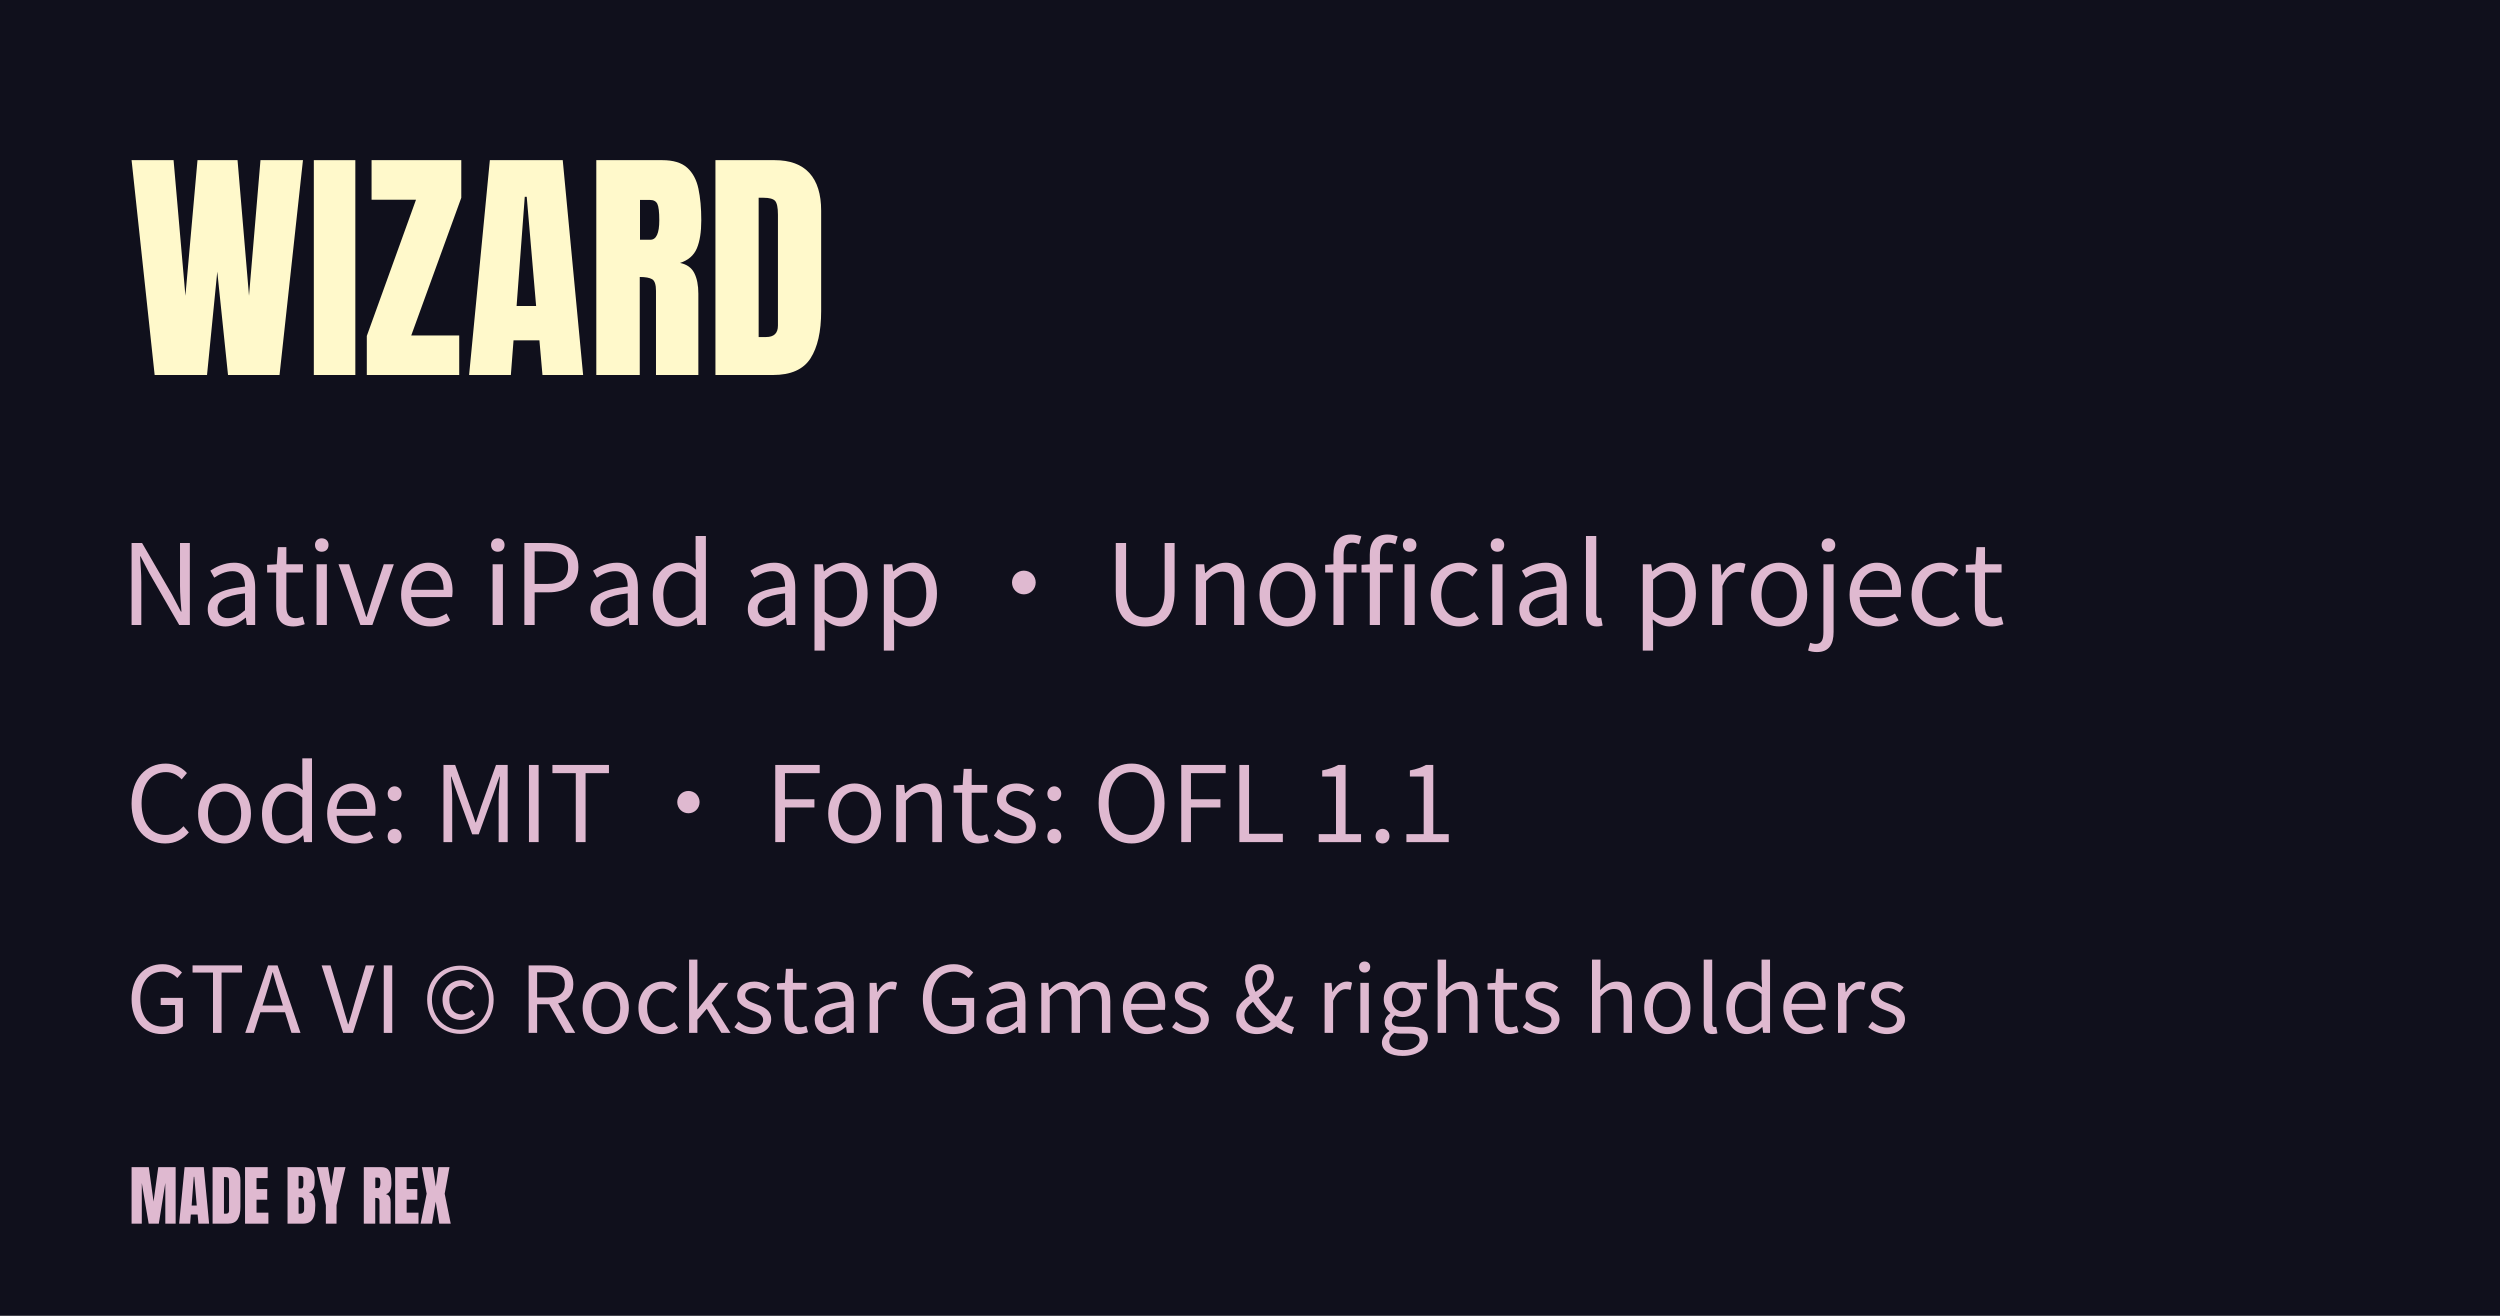
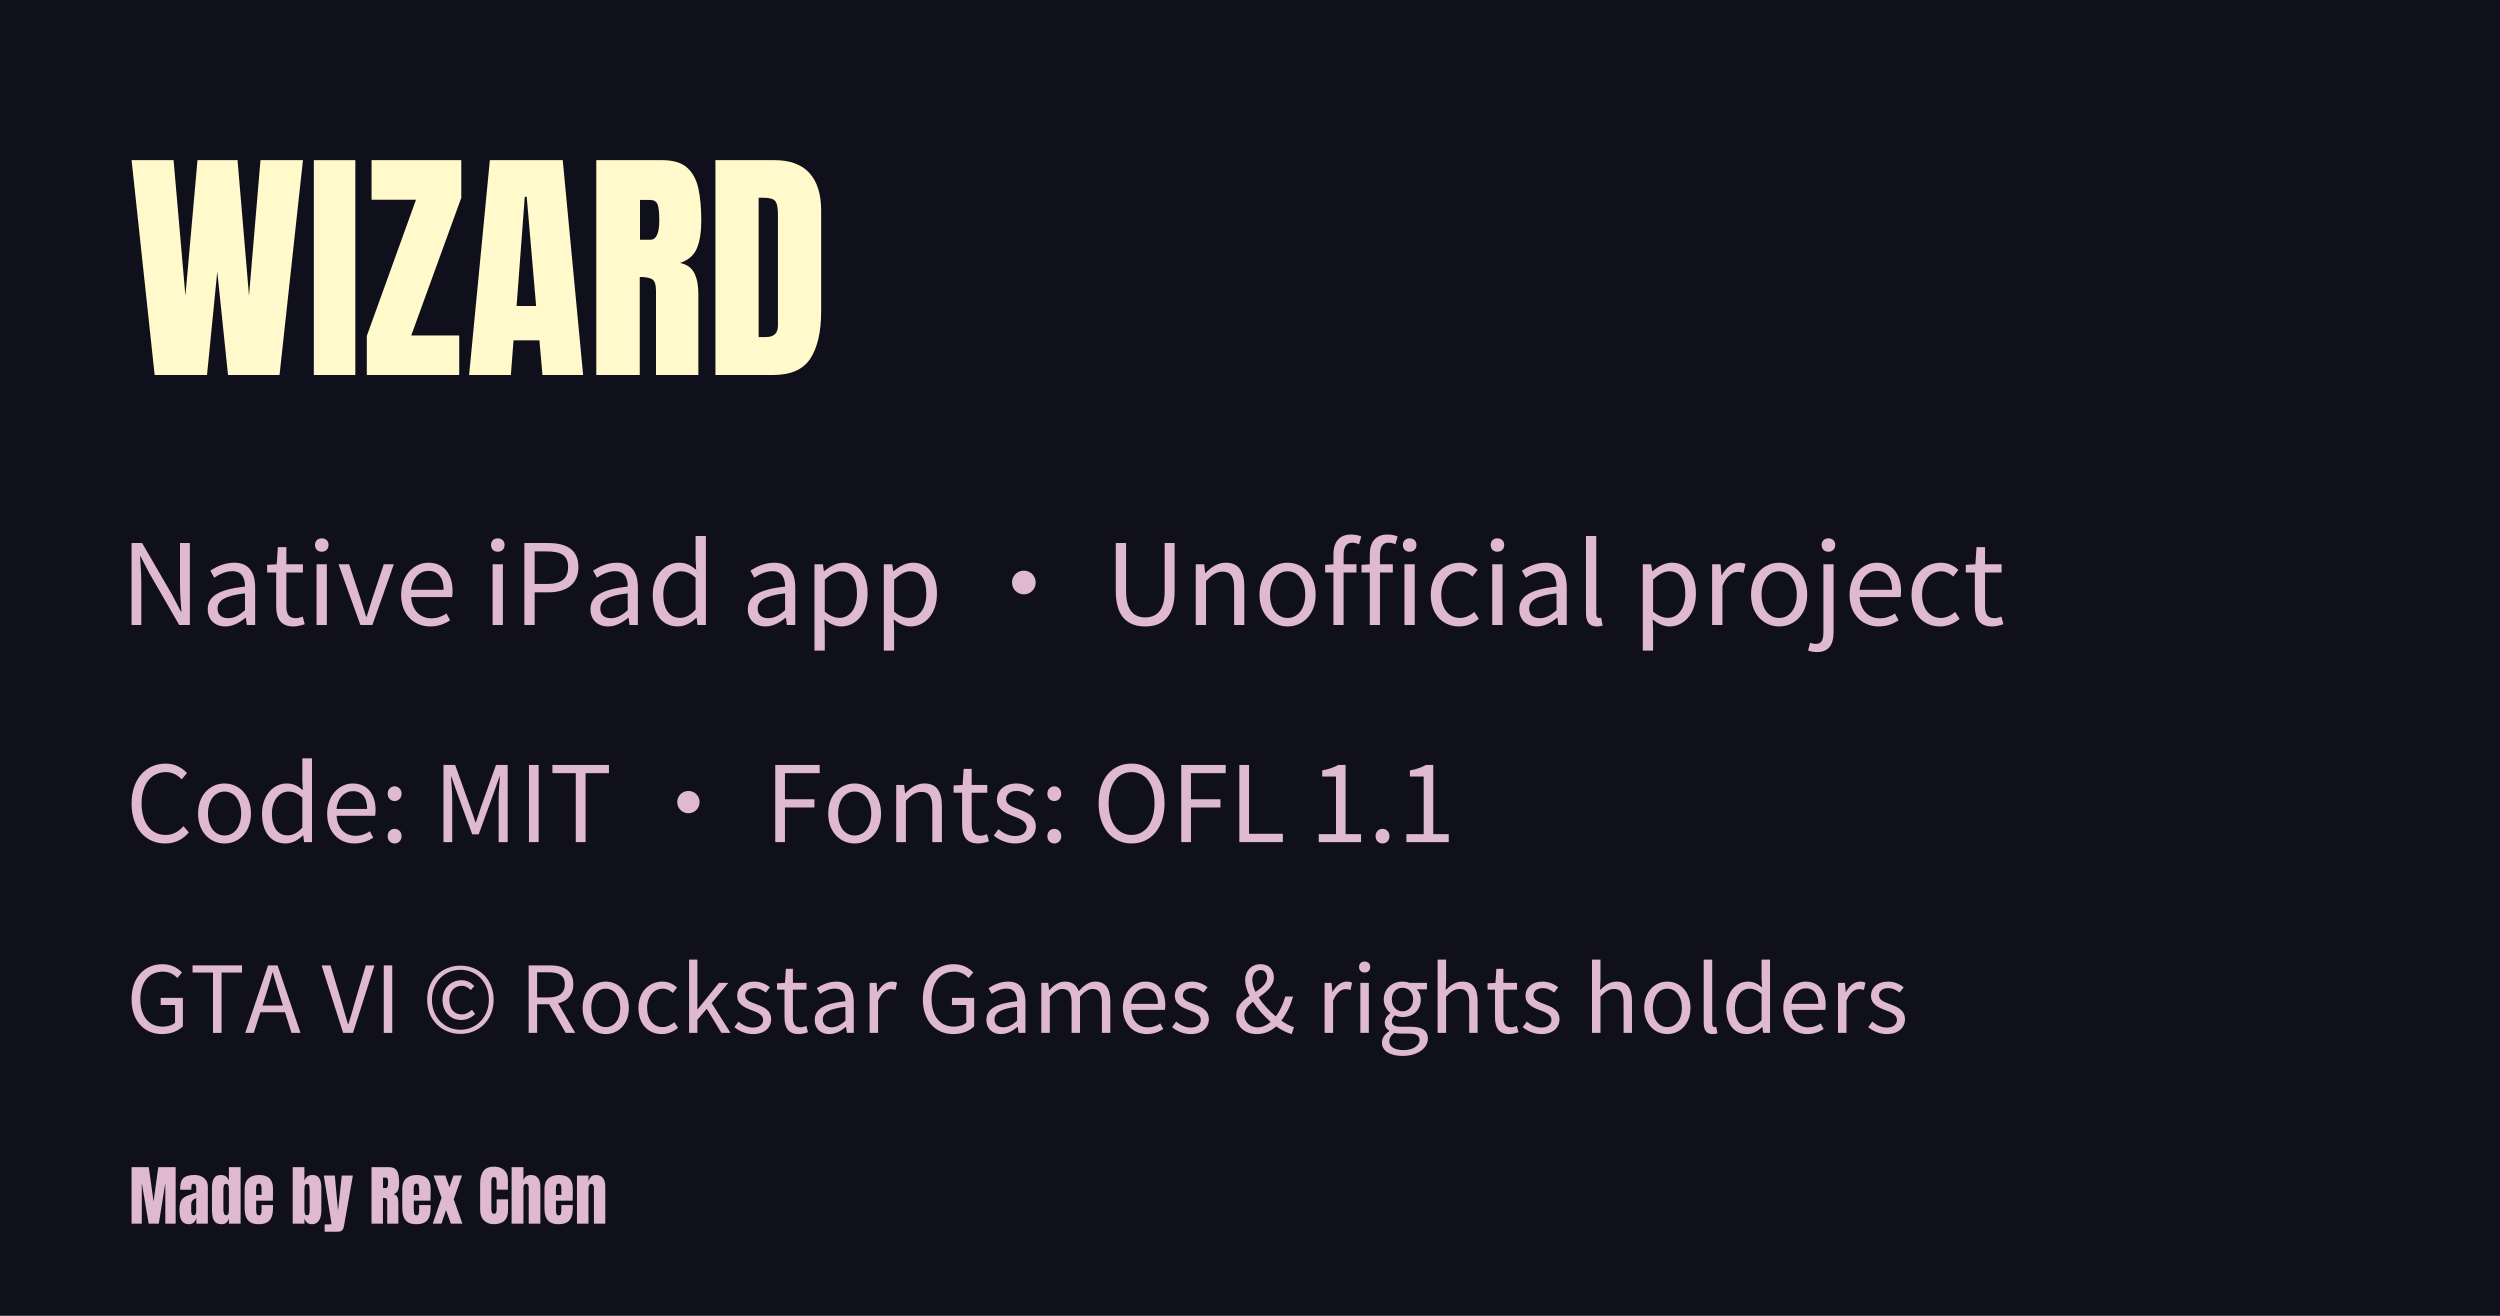
<svg xmlns="http://www.w3.org/2000/svg" width="760" height="400" viewBox="0 0 760 400" role="img">
  <rect width="760" height="400" fill="#10101C" />
  <g aria-label="WIZARD" fill="#FFF9CB" transform="translate(38.99805 114) scale(0.03710938 -0.03710938)">
    <path d="M216 0 27 1760H371L468 649L567 1760H895L989 649L1083 1760H1431L1239 0H817L729 847L645 0Z" transform="translate(0 0)" />
    <path d="M62 0V1760H402V0Z" transform="translate(1458 0)" />
    <path d="M32 0V320L435 1436H71V1760H806V1452L396 324H789V0Z" transform="translate(1922 0)" />
    <path d="M30 0 200 1760H797L964 0H631L606 284H394L372 0ZM419 565H579L502 1460H486Z" transform="translate(2762 0)" />
    <path d="M78 0V1760H618Q753 1760 822.0 1698.5Q891 1637 914.5 1526.5Q938 1416 938 1267Q938 1123 901.5 1037.0Q865 951 764 918Q847 901 880.5 835.5Q914 770 914 666V0H567V689Q567 766 535.5 784.5Q504 803 434 803V0ZM436 1108H521Q594 1108 594 1267Q594 1370 578.0 1402.0Q562 1434 518 1434H436Z" transform="translate(3756 0)" />
    <path d="M78 0V1760H562Q752 1760 848.0 1654.5Q944 1549 944 1346V522Q944 272 856.5 136.0Q769 0 550 0ZM432 311H493Q590 311 590 405V1313Q590 1401 566.5 1426.5Q543 1452 471 1452H432Z" transform="translate(4732 0)" />
  </g>
  <g aria-label="Native iPad app · Unofficial project" fill="#DFB9D0" transform="translate(36.566 190) scale(0.034 -0.034)">
    <path d="M101 0H188V385C188 462 181 540 177 614H181L260 463L527 0H622V733H534V352C534 276 541 193 547 120H542L463 271L195 733H101Z" transform="translate(0 0)" />
    <path d="M217 -13C284 -13 345 22 397 65H400L408 0H483V334C483 469 428 557 295 557C207 557 131 518 82 486L117 423C160 452 217 481 280 481C369 481 392 414 392 344C161 318 59 259 59 141C59 43 126 -13 217 -13ZM243 61C189 61 147 85 147 147C147 217 209 262 392 283V132C339 85 295 61 243 61Z" transform="translate(723 0)" />
    <path d="M262 -13C296 -13 332 -3 363 7L345 76C327 68 303 61 283 61C220 61 199 99 199 165V469H347V543H199V696H123L113 543L27 538V469H108V168C108 59 147 -13 262 -13Z" transform="translate(1286 0)" />
    <path d="M92 0H184V543H92ZM138 655C174 655 199 679 199 716C199 751 174 775 138 775C102 775 78 751 78 716C78 679 102 655 138 655Z" transform="translate(1663 0)" />
    <path d="M209 0H316L508 543H418L315 234C299 181 281 126 265 74H260C244 126 227 181 210 234L108 543H13Z" transform="translate(1938 0)" />
    <path d="M312 -13C385 -13 443 11 490 42L458 103C417 76 375 60 322 60C219 60 148 134 142 250H508C510 264 512 282 512 302C512 457 434 557 295 557C171 557 52 448 52 271C52 92 167 -13 312 -13ZM141 315C152 423 220 484 297 484C382 484 432 425 432 315Z" transform="translate(2459 0)" />
    <path d="M92 0H184V543H92ZM138 655C174 655 199 679 199 716C199 751 174 775 138 775C102 775 78 751 78 716C78 679 102 655 138 655Z" transform="translate(3237 0)" />
    <path d="M101 0H193V292H314C475 292 584 363 584 518C584 678 474 733 310 733H101ZM193 367V658H298C427 658 492 625 492 518C492 413 431 367 302 367Z" transform="translate(3512 0)" />
    <path d="M217 -13C284 -13 345 22 397 65H400L408 0H483V334C483 469 428 557 295 557C207 557 131 518 82 486L117 423C160 452 217 481 280 481C369 481 392 414 392 344C161 318 59 259 59 141C59 43 126 -13 217 -13ZM243 61C189 61 147 85 147 147C147 217 209 262 392 283V132C339 85 295 61 243 61Z" transform="translate(4145 0)" />
    <path d="M277 -13C342 -13 400 22 442 64H445L453 0H528V796H436V587L441 494C393 533 352 557 288 557C164 557 53 447 53 271C53 90 141 -13 277 -13ZM297 64C202 64 147 141 147 272C147 396 217 480 304 480C349 480 391 464 436 423V138C391 88 347 64 297 64Z" transform="translate(4708 0)" />
    <path d="M217 -13C284 -13 345 22 397 65H400L408 0H483V334C483 469 428 557 295 557C207 557 131 518 82 486L117 423C160 452 217 481 280 481C369 481 392 414 392 344C161 318 59 259 59 141C59 43 126 -13 217 -13ZM243 61C189 61 147 85 147 147C147 217 209 262 392 283V132C339 85 295 61 243 61Z" transform="translate(5552 0)" />
    <path d="M92 -229H184V-45L181 50C230 9 282 -13 331 -13C455 -13 567 94 567 280C567 448 491 557 351 557C288 557 227 521 178 480H176L167 543H92ZM316 64C280 64 232 78 184 120V406C236 454 283 480 328 480C432 480 472 400 472 279C472 145 406 64 316 64Z" transform="translate(6115 0)" />
    <path d="M92 -229H184V-45L181 50C230 9 282 -13 331 -13C455 -13 567 94 567 280C567 448 491 557 351 557C288 557 227 521 178 480H176L167 543H92ZM316 64C280 64 232 78 184 120V406C236 454 283 480 328 480C432 480 472 400 472 279C472 145 406 64 316 64Z" transform="translate(6735 0)" />
    <path d="M500 486C441 486 394 439 394 380C394 321 441 274 500 274C559 274 606 321 606 380C606 439 559 486 500 486Z" transform="translate(7579 0)" />
    <path d="M361 -13C510 -13 624 67 624 302V733H535V300C535 124 458 68 361 68C265 68 190 124 190 300V733H98V302C98 67 211 -13 361 -13Z" transform="translate(8803 0)" />
    <path d="M92 0H184V394C238 449 276 477 332 477C404 477 435 434 435 332V0H526V344C526 482 474 557 360 557C286 557 229 516 178 464H176L167 543H92Z" transform="translate(9524 0)" />
    <path d="M303 -13C436 -13 554 91 554 271C554 452 436 557 303 557C170 557 52 452 52 271C52 91 170 -13 303 -13ZM303 63C209 63 146 146 146 271C146 396 209 480 303 480C397 480 461 396 461 271C461 146 397 63 303 63Z" transform="translate(10134 0)" />
    <path d="M33 469H107V0H198V469H313V543H198V629C198 699 223 736 275 736C294 736 316 731 336 721L356 792C331 802 299 809 265 809C157 809 107 740 107 630V543L33 538Z" transform="translate(10740 0)" />
    <path d="M33 469H107V0H198V469H313V543H198V629C198 699 223 736 275 736C294 736 316 731 336 721L356 792C331 802 299 809 265 809C157 809 107 740 107 630V543L33 538Z" transform="translate(11065 0)" />
    <path d="M92 0H184V543H92ZM138 655C174 655 199 679 199 716C199 751 174 775 138 775C102 775 78 751 78 716C78 679 102 655 138 655Z" transform="translate(11390 0)" />
    <path d="M306 -13C371 -13 433 13 482 55L442 117C408 87 364 63 314 63C214 63 146 146 146 271C146 396 218 480 317 480C359 480 394 461 425 433L471 493C433 527 384 557 313 557C173 557 52 452 52 271C52 91 162 -13 306 -13Z" transform="translate(11665 0)" />
    <path d="M92 0H184V543H92ZM138 655C174 655 199 679 199 716C199 751 174 775 138 775C102 775 78 751 78 716C78 679 102 655 138 655Z" transform="translate(12175 0)" />
    <path d="M217 -13C284 -13 345 22 397 65H400L408 0H483V334C483 469 428 557 295 557C207 557 131 518 82 486L117 423C160 452 217 481 280 481C369 481 392 414 392 344C161 318 59 259 59 141C59 43 126 -13 217 -13ZM243 61C189 61 147 85 147 147C147 217 209 262 392 283V132C339 85 295 61 243 61Z" transform="translate(12450 0)" />
    <path d="M188 -13C213 -13 228 -9 241 -5L228 65C218 63 214 63 209 63C195 63 184 74 184 102V796H92V108C92 31 120 -13 188 -13Z" transform="translate(13013 0)" />
    <path d="M92 -229H184V-45L181 50C230 9 282 -13 331 -13C455 -13 567 94 567 280C567 448 491 557 351 557C288 557 227 521 178 480H176L167 543H92ZM316 64C280 64 232 78 184 120V406C236 454 283 480 328 480C432 480 472 400 472 279C472 145 406 64 316 64Z" transform="translate(13521 0)" />
    <path d="M92 0H184V349C220 441 275 475 320 475C343 475 355 472 373 466L390 545C373 554 356 557 332 557C272 557 216 513 178 444H176L167 543H92Z" transform="translate(14141 0)" />
    <path d="M303 -13C436 -13 554 91 554 271C554 452 436 557 303 557C170 557 52 452 52 271C52 91 170 -13 303 -13ZM303 63C209 63 146 146 146 271C146 396 209 480 303 480C397 480 461 396 461 271C461 146 397 63 303 63Z" transform="translate(14529 0)" />
    <path d="M35 -242C143 -242 184 -173 184 -62V543H93V-62C93 -128 80 -169 26 -169C7 -169 -12 -164 -26 -159L-44 -228C-25 -236 3 -242 35 -242ZM138 655C173 655 199 679 199 716C199 751 173 775 138 775C102 775 77 751 77 716C77 679 102 655 138 655Z" transform="translate(15135 0)" />
    <path d="M312 -13C385 -13 443 11 490 42L458 103C417 76 375 60 322 60C219 60 148 134 142 250H508C510 264 512 282 512 302C512 457 434 557 295 557C171 557 52 448 52 271C52 92 167 -13 312 -13ZM141 315C152 423 220 484 297 484C382 484 432 425 432 315Z" transform="translate(15410 0)" />
    <path d="M306 -13C371 -13 433 13 482 55L442 117C408 87 364 63 314 63C214 63 146 146 146 271C146 396 218 480 317 480C359 480 394 461 425 433L471 493C433 527 384 557 313 557C173 557 52 452 52 271C52 91 162 -13 306 -13Z" transform="translate(15964 0)" />
    <path d="M262 -13C296 -13 332 -3 363 7L345 76C327 68 303 61 283 61C220 61 199 99 199 165V469H347V543H199V696H123L113 543L27 538V469H108V168C108 59 147 -13 262 -13Z" transform="translate(16474 0)" />
  </g>
  <g aria-label="Code: MIT · Fonts: OFL 1.1" fill="#DFB9D0" transform="translate(38.144 256) scale(0.032 -0.032)">
    <path d="M377 -13C472 -13 544 25 602 92L551 151C504 99 451 68 381 68C241 68 153 184 153 369C153 552 246 665 384 665C447 665 495 637 534 596L584 656C542 703 472 746 383 746C197 746 58 603 58 366C58 128 194 -13 377 -13Z" transform="translate(0 0)" />
    <path d="M303 -13C436 -13 554 91 554 271C554 452 436 557 303 557C170 557 52 452 52 271C52 91 170 -13 303 -13ZM303 63C209 63 146 146 146 271C146 396 209 480 303 480C397 480 461 396 461 271C461 146 397 63 303 63Z" transform="translate(638 0)" />
    <path d="M277 -13C342 -13 400 22 442 64H445L453 0H528V796H436V587L441 494C393 533 352 557 288 557C164 557 53 447 53 271C53 90 141 -13 277 -13ZM297 64C202 64 147 141 147 272C147 396 217 480 304 480C349 480 391 464 436 423V138C391 88 347 64 297 64Z" transform="translate(1244 0)" />
    <path d="M312 -13C385 -13 443 11 490 42L458 103C417 76 375 60 322 60C219 60 148 134 142 250H508C510 264 512 282 512 302C512 457 434 557 295 557C171 557 52 448 52 271C52 92 167 -13 312 -13ZM141 315C152 423 220 484 297 484C382 484 432 425 432 315Z" transform="translate(1864 0)" />
    <path d="M139 390C175 390 205 418 205 460C205 501 175 530 139 530C102 530 73 501 73 460C73 418 102 390 139 390ZM139 -13C175 -13 205 15 205 56C205 98 175 126 139 126C102 126 73 98 73 56C73 15 102 -13 139 -13Z" transform="translate(2418 0)" />
    <path d="M101 0H184V406C184 469 178 558 172 622H176L235 455L374 74H436L574 455L633 622H637C632 558 625 469 625 406V0H711V733H600L460 341C443 291 428 239 409 188H405C387 239 371 291 352 341L212 733H101Z" transform="translate(2920 0)" />
    <path d="M101 0H193V733H101Z" transform="translate(3732 0)" />
    <path d="M253 0H346V655H568V733H31V655H253Z" transform="translate(4025 0)" />
    <path d="M500 486C441 486 394 439 394 380C394 321 441 274 500 274C559 274 606 321 606 380C606 439 559 486 500 486Z" transform="translate(4848 0)" />
    <path d="M101 0H193V329H473V407H193V655H523V733H101Z" transform="translate(6072 0)" />
    <path d="M303 -13C436 -13 554 91 554 271C554 452 436 557 303 557C170 557 52 452 52 271C52 91 170 -13 303 -13ZM303 63C209 63 146 146 146 271C146 396 209 480 303 480C397 480 461 396 461 271C461 146 397 63 303 63Z" transform="translate(6624 0)" />
    <path d="M92 0H184V394C238 449 276 477 332 477C404 477 435 434 435 332V0H526V344C526 482 474 557 360 557C286 557 229 516 178 464H176L167 543H92Z" transform="translate(7230 0)" />
    <path d="M262 -13C296 -13 332 -3 363 7L345 76C327 68 303 61 283 61C220 61 199 99 199 165V469H347V543H199V696H123L113 543L27 538V469H108V168C108 59 147 -13 262 -13Z" transform="translate(7840 0)" />
    <path d="M234 -13C362 -13 431 60 431 148C431 251 345 283 266 313C205 336 149 356 149 407C149 450 181 486 250 486C298 486 336 465 373 438L417 495C376 529 316 557 249 557C130 557 62 489 62 403C62 310 144 274 220 246C280 224 344 198 344 143C344 96 309 58 237 58C172 58 124 84 76 123L32 62C83 19 157 -13 234 -13Z" transform="translate(8217 0)" />
    <path d="M139 390C175 390 205 418 205 460C205 501 175 530 139 530C102 530 73 501 73 460C73 418 102 390 139 390ZM139 -13C175 -13 205 15 205 56C205 98 175 126 139 126C102 126 73 98 73 56C73 15 102 -13 139 -13Z" transform="translate(8685 0)" />
    <path d="M371 -13C555 -13 684 134 684 369C684 604 555 746 371 746C187 746 58 604 58 369C58 134 187 -13 371 -13ZM371 68C239 68 153 186 153 369C153 552 239 665 371 665C503 665 589 552 589 369C589 186 503 68 371 68Z" transform="translate(9187 0)" />
    <path d="M101 0H193V329H473V407H193V655H523V733H101Z" transform="translate(9929 0)" />
    <path d="M101 0H514V79H193V733H101Z" transform="translate(10481 0)" />
    <path d="M88 0H490V76H343V733H273C233 710 186 693 121 681V623H252V76H88Z" transform="translate(11248 0)" />
    <path d="M139 -13C175 -13 205 15 205 56C205 98 175 126 139 126C102 126 73 98 73 56C73 15 102 -13 139 -13Z" transform="translate(11803 0)" />
    <path d="M88 0H490V76H343V733H273C233 710 186 693 121 681V623H252V76H88Z" transform="translate(12081 0)" />
  </g>
  <g aria-label="GTA VI © Rockstar Games &amp; rights holders" fill="#DFB9D0" transform="translate(38.376 314) scale(0.028 -0.028)">
    <path d="M389 -13C487 -13 568 23 615 72V380H374V303H530V111C501 84 450 68 398 68C241 68 153 184 153 369C153 552 249 665 397 665C470 665 518 634 555 596L605 656C563 700 496 746 394 746C200 746 58 603 58 366C58 128 196 -13 389 -13Z" transform="translate(0 0)" />
    <path d="M253 0H346V655H568V733H31V655H253Z" transform="translate(689 0)" />
    <path d="M4 0H97L168 224H436L506 0H604L355 733H252ZM191 297 227 410C253 493 277 572 300 658H304C328 573 351 493 378 410L413 297Z" transform="translate(1288 0)" />
    <path d="M235 0H342L575 733H481L363 336C338 250 320 180 292 94H288C261 180 242 250 217 336L98 733H1Z" transform="translate(2120 0)" />
    <path d="M101 0H193V733H101Z" transform="translate(2695 0)" />
    <path d="M416 -11C611 -11 777 134 777 361C777 588 611 730 416 730C222 730 55 588 55 361C55 134 222 -11 416 -11ZM416 34C247 34 107 166 107 361C107 556 247 685 416 685C584 685 725 556 725 361C725 166 584 34 416 34ZM424 140C491 140 534 168 576 203L542 251C509 223 476 201 428 201C347 201 296 262 296 361C296 449 349 511 432 511C471 511 498 494 529 465L567 509C532 545 491 572 428 572C320 572 222 491 222 361C222 223 312 140 424 140Z" transform="translate(3212 0)" />
    <path d="M193 385V658H316C431 658 494 624 494 528C494 432 431 385 316 385ZM503 0H607L421 321C520 345 586 413 586 528C586 680 479 733 330 733H101V0H193V311H325Z" transform="translate(4268 0)" />
    <path d="M303 -13C436 -13 554 91 554 271C554 452 436 557 303 557C170 557 52 452 52 271C52 91 170 -13 303 -13ZM303 63C209 63 146 146 146 271C146 396 209 480 303 480C397 480 461 396 461 271C461 146 397 63 303 63Z" transform="translate(4903 0)" />
    <path d="M306 -13C371 -13 433 13 482 55L442 117C408 87 364 63 314 63C214 63 146 146 146 271C146 396 218 480 317 480C359 480 394 461 425 433L471 493C433 527 384 557 313 557C173 557 52 452 52 271C52 91 162 -13 306 -13Z" transform="translate(5509 0)" />
    <path d="M92 0H182V143L284 262L443 0H542L337 324L518 543H416L186 257H182V796H92Z" transform="translate(6019 0)" />
    <path d="M234 -13C362 -13 431 60 431 148C431 251 345 283 266 313C205 336 149 356 149 407C149 450 181 486 250 486C298 486 336 465 373 438L417 495C376 529 316 557 249 557C130 557 62 489 62 403C62 310 144 274 220 246C280 224 344 198 344 143C344 96 309 58 237 58C172 58 124 84 76 123L32 62C83 19 157 -13 234 -13Z" transform="translate(6571 0)" />
    <path d="M262 -13C296 -13 332 -3 363 7L345 76C327 68 303 61 283 61C220 61 199 99 199 165V469H347V543H199V696H123L113 543L27 538V469H108V168C108 59 147 -13 262 -13Z" transform="translate(7039 0)" />
    <path d="M217 -13C284 -13 345 22 397 65H400L408 0H483V334C483 469 428 557 295 557C207 557 131 518 82 486L117 423C160 452 217 481 280 481C369 481 392 414 392 344C161 318 59 259 59 141C59 43 126 -13 217 -13ZM243 61C189 61 147 85 147 147C147 217 209 262 392 283V132C339 85 295 61 243 61Z" transform="translate(7416 0)" />
    <path d="M92 0H184V349C220 441 275 475 320 475C343 475 355 472 373 466L390 545C373 554 356 557 332 557C272 557 216 513 178 444H176L167 543H92Z" transform="translate(7979 0)" />
    <path d="M389 -13C487 -13 568 23 615 72V380H374V303H530V111C501 84 450 68 398 68C241 68 153 184 153 369C153 552 249 665 397 665C470 665 518 634 555 596L605 656C563 700 496 746 394 746C200 746 58 603 58 366C58 128 196 -13 389 -13Z" transform="translate(8591 0)" />
    <path d="M217 -13C284 -13 345 22 397 65H400L408 0H483V334C483 469 428 557 295 557C207 557 131 518 82 486L117 423C160 452 217 481 280 481C369 481 392 414 392 344C161 318 59 259 59 141C59 43 126 -13 217 -13ZM243 61C189 61 147 85 147 147C147 217 209 262 392 283V132C339 85 295 61 243 61Z" transform="translate(9280 0)" />
    <path d="M92 0H184V394C233 450 279 477 320 477C389 477 421 434 421 332V0H512V394C563 450 607 477 649 477C718 477 750 434 750 332V0H841V344C841 482 788 557 677 557C610 557 554 514 497 453C475 517 431 557 347 557C282 557 226 516 178 464H176L167 543H92Z" transform="translate(9843 0)" />
    <path d="M312 -13C385 -13 443 11 490 42L458 103C417 76 375 60 322 60C219 60 148 134 142 250H508C510 264 512 282 512 302C512 457 434 557 295 557C171 557 52 448 52 271C52 92 167 -13 312 -13ZM141 315C152 423 220 484 297 484C382 484 432 425 432 315Z" transform="translate(10769 0)" />
    <path d="M234 -13C362 -13 431 60 431 148C431 251 345 283 266 313C205 336 149 356 149 407C149 450 181 486 250 486C298 486 336 465 373 438L417 495C376 529 316 557 249 557C130 557 62 489 62 403C62 310 144 274 220 246C280 224 344 198 344 143C344 96 309 58 237 58C172 58 124 84 76 123L32 62C83 19 157 -13 234 -13Z" transform="translate(11323 0)" />
    <path d="M259 -13C345 -13 414 20 470 71C530 29 587 0 639 -13L663 63C622 74 575 98 526 133C584 209 626 298 654 395H569C546 311 511 239 466 179C397 236 328 309 280 385C362 444 445 506 445 602C445 687 392 746 301 746C200 746 133 671 133 574C133 521 151 462 181 402C105 350 36 289 36 190C36 72 127 -13 259 -13ZM410 119C368 83 320 60 270 60C188 60 125 113 125 195C125 252 166 297 218 338C269 259 338 182 410 119ZM246 445C224 490 211 535 211 575C211 635 246 682 302 682C351 682 371 643 371 600C371 535 313 491 246 445Z" transform="translate(12015 0)" />
    <path d="M92 0H184V349C220 441 275 475 320 475C343 475 355 472 373 466L390 545C373 554 356 557 332 557C272 557 216 513 178 444H176L167 543H92Z" transform="translate(12919 0)" />
    <path d="M92 0H184V543H92ZM138 655C174 655 199 679 199 716C199 751 174 775 138 775C102 775 78 751 78 716C78 679 102 655 138 655Z" transform="translate(13307 0)" />
    <path d="M275 -250C443 -250 550 -163 550 -62C550 28 486 67 361 67H254C181 67 159 92 159 126C159 156 174 174 194 191C218 179 248 172 274 172C386 172 473 245 473 361C473 408 455 448 429 473H540V543H351C332 551 305 557 274 557C165 557 71 482 71 363C71 298 106 245 142 217V213C113 193 82 157 82 112C82 69 103 40 131 23V18C80 -13 51 -58 51 -105C51 -198 143 -250 275 -250ZM274 234C212 234 159 284 159 363C159 443 211 490 274 490C339 490 390 443 390 363C390 284 337 234 274 234ZM288 -187C189 -187 131 -150 131 -92C131 -61 147 -28 186 0C210 -6 236 -8 256 -8H350C422 -8 460 -26 460 -77C460 -133 393 -187 288 -187Z" transform="translate(13582 0)" />
    <path d="M92 0H184V394C238 449 276 477 332 477C404 477 435 434 435 332V0H526V344C526 482 474 557 360 557C286 557 230 516 180 466L184 578V796H92Z" transform="translate(14146 0)" />
    <path d="M262 -13C296 -13 332 -3 363 7L345 76C327 68 303 61 283 61C220 61 199 99 199 165V469H347V543H199V696H123L113 543L27 538V469H108V168C108 59 147 -13 262 -13Z" transform="translate(14753 0)" />
    <path d="M234 -13C362 -13 431 60 431 148C431 251 345 283 266 313C205 336 149 356 149 407C149 450 181 486 250 486C298 486 336 465 373 438L417 495C376 529 316 557 249 557C130 557 62 489 62 403C62 310 144 274 220 246C280 224 344 198 344 143C344 96 309 58 237 58C172 58 124 84 76 123L32 62C83 19 157 -13 234 -13Z" transform="translate(15130 0)" />
    <path d="M92 0H184V394C238 449 276 477 332 477C404 477 435 434 435 332V0H526V344C526 482 474 557 360 557C286 557 230 516 180 466L184 578V796H92Z" transform="translate(15822 0)" />
    <path d="M303 -13C436 -13 554 91 554 271C554 452 436 557 303 557C170 557 52 452 52 271C52 91 170 -13 303 -13ZM303 63C209 63 146 146 146 271C146 396 209 480 303 480C397 480 461 396 461 271C461 146 397 63 303 63Z" transform="translate(16429 0)" />
    <path d="M188 -13C213 -13 228 -9 241 -5L228 65C218 63 214 63 209 63C195 63 184 74 184 102V796H92V108C92 31 120 -13 188 -13Z" transform="translate(17035 0)" />
    <path d="M277 -13C342 -13 400 22 442 64H445L453 0H528V796H436V587L441 494C393 533 352 557 288 557C164 557 53 447 53 271C53 90 141 -13 277 -13ZM297 64C202 64 147 141 147 272C147 396 217 480 304 480C349 480 391 464 436 423V138C391 88 347 64 297 64Z" transform="translate(17319 0)" />
    <path d="M312 -13C385 -13 443 11 490 42L458 103C417 76 375 60 322 60C219 60 148 134 142 250H508C510 264 512 282 512 302C512 457 434 557 295 557C171 557 52 448 52 271C52 92 167 -13 312 -13ZM141 315C152 423 220 484 297 484C382 484 432 425 432 315Z" transform="translate(17939 0)" />
    <path d="M92 0H184V349C220 441 275 475 320 475C343 475 355 472 373 466L390 545C373 554 356 557 332 557C272 557 216 513 178 444H176L167 543H92Z" transform="translate(18493 0)" />
    <path d="M234 -13C362 -13 431 60 431 148C431 251 345 283 266 313C205 336 149 356 149 407C149 450 181 486 250 486C298 486 336 465 373 438L417 495C376 529 316 557 249 557C130 557 62 489 62 403C62 310 144 274 220 246C280 224 344 198 344 143C344 96 309 58 237 58C172 58 124 84 76 123L32 62C83 19 157 -13 234 -13Z" transform="translate(18881 0)" />
  </g>
-   <g aria-label="MADE BY REX" fill="#DFB9D0" transform="translate(39.23828 372) scale(0.009765625 -0.009765625)">
+   <g aria-label="Made by Rex Chen" fill="#DFB9D0" transform="translate(39.23828 372) scale(0.009765625 -0.009765625)">
    <path d="M78 0V1760H614L762 687L909 1760H1450V0H1128V1268L926 0H610L396 1268V0Z" transform="translate(0 0)" />
-     <path d="M30 0 200 1760H797L964 0H631L606 284H394L372 0ZM419 565H579L502 1460H486Z" transform="translate(1528 0)" />
-     <path d="M78 0V1760H562Q752 1760 848.0 1654.5Q944 1549 944 1346V522Q944 272 856.5 136.0Q769 0 550 0ZM432 311H493Q590 311 590 405V1313Q590 1401 566.5 1426.5Q543 1452 471 1452H432Z" transform="translate(2522 0)" />
-     <path d="M78 0V1760H782V1420H436V1077H768V746H436V343H805V0Z" transform="translate(3532 0)" />
-     <path d="M78 0V1760H555Q747 1760 834.5 1666.5Q922 1573 922 1358V1281Q922 1157 877.5 1080.0Q833 1003 742 979Q861 949 901.5 838.5Q942 728 942 569Q942 398 910.0 270.0Q878 142 794.0 71.0Q710 0 555 0ZM422 1097H494Q543 1097 557.0 1135.0Q571 1173 571 1226V1403Q571 1488 496 1488H422ZM457 310Q594 310 594 440V660Q594 735 571.5 778.5Q549 822 487 822H422V312Q444 310 457 310Z" transform="translate(4855 0)" />
-     <path d="M291 0V579L10 1760H359L457 1164L555 1760H903L623 579V0Z" transform="translate(5835 0)" />
-     <path d="M78 0V1760H618Q753 1760 822.0 1698.5Q891 1637 914.5 1526.5Q938 1416 938 1267Q938 1123 901.5 1037.0Q865 951 764 918Q847 901 880.5 835.5Q914 770 914 666V0H567V689Q567 766 535.5 784.5Q504 803 434 803V0ZM436 1108H521Q594 1108 594 1267Q594 1370 578.0 1402.0Q562 1434 518 1434H436Z" transform="translate(7229 0)" />
-     <path d="M78 0V1760H782V1420H436V1077H768V746H436V343H805V0Z" transform="translate(8205 0)" />
-     <path d="M27 0 216 933 66 1761H410L501 1156L582 1761H927L777 933L965 0H609L498 688L384 0Z" transform="translate(9048 0)" />
+     <path d="M345 -16Q220 -16 154.5 42.0Q89 100 65.0 201.0Q41 302 41 430Q41 567 68.0 654.5Q95 742 160.5 798.0Q226 854 341 893L563 969V1123Q563 1244 484 1244Q412 1244 412 1146V1056H64Q63 1064 63.0 1076.5Q63 1089 63 1105Q63 1329 168.5 1422.5Q274 1516 503 1516Q623 1516 718.0 1473.5Q813 1431 868.5 1348.0Q924 1265 924 1143V0H568V178Q542 84 482.0 34.0Q422 -16 345 -16ZM486 262Q530 262 546.0 299.0Q562 336 562 379V797Q488 767 447.0 721.5Q406 676 406 588V395Q406 262 486 262Z" transform="translate(1528 0)" />
+     <path d="M367 -16Q263 -16 202.0 22.0Q141 60 111.0 127.0Q81 194 71.5 284.0Q62 374 62 477V1129Q62 1302 123.5 1409.0Q185 1516 332 1516Q441 1516 499.5 1469.5Q558 1423 590 1340V1760H954V0H590V159Q560 78 510.5 31.0Q461 -16 367 -16ZM504 264Q555 264 572.5 305.0Q590 346 590 452V1083Q590 1136 574.5 1187.5Q559 1239 506 1239Q448 1239 433.0 1190.0Q418 1141 418 1083V452Q418 264 504 264Z" transform="translate(2518 0)" />
+     <path d="M492 -16Q332 -16 237.0 44.0Q142 104 101.0 217.0Q60 330 60 489V1092Q60 1301 180.0 1408.5Q300 1516 510 1516Q942 1516 942 1092V983Q942 785 938 717H418V427Q418 387 423.0 348.5Q428 310 445.5 285.0Q463 260 502 260Q558 260 572.0 308.5Q586 357 586 435V579H942V494Q942 326 900.5 212.5Q859 99 760.5 41.5Q662 -16 492 -16ZM416 895H586V1097Q586 1178 566.0 1213.5Q546 1249 506 1249Q463 1249 439.5 1215.0Q416 1181 416 1097Z" transform="translate(3538 0)" />
+     <path d="M671 -16Q583 -16 528.0 27.5Q473 71 440 160V0H76V1760H440V1340Q473 1423 531.5 1469.5Q590 1516 699 1516Q846 1516 906.5 1409.0Q967 1302 967 1129V391Q967 276 935.5 183.5Q904 91 838.5 37.5Q773 -16 671 -16ZM523 263Q580 263 592.0 319.0Q604 375 604 457V1043Q604 1126 592.0 1181.5Q580 1237 524 1237Q466 1237 453.0 1180.5Q440 1124 440 1043V457Q440 376 453.0 319.5Q466 263 523 263Z" transform="translate(5018 0)" />
+     <path d="M43 -250V-23H215Q254 -23 254 4Q254 18 251 33L16 1500H359L459 396L577 1500H922L644 -78Q629 -163 586.5 -206.5Q544 -250 447 -250Z" transform="translate(6045 0)" />
+     <path d="M78 0V1760H618Q753 1760 822.0 1698.5Q891 1637 914.5 1526.5Q938 1416 938 1267Q938 1123 901.5 1037.0Q865 951 764 918Q847 901 880.5 835.5Q914 770 914 666V0H567V689Q567 766 535.5 784.5Q504 803 434 803V0ZM436 1108H521Q594 1108 594 1267Q594 1370 578.0 1402.0Q562 1434 518 1434H436Z" transform="translate(7469 0)" />
+     <path d="M492 -16Q332 -16 237.0 44.0Q142 104 101.0 217.0Q60 330 60 489V1092Q60 1301 180.0 1408.5Q300 1516 510 1516Q942 1516 942 1092V983Q942 785 938 717H418V427Q418 387 423.0 348.5Q428 310 445.5 285.0Q463 260 502 260Q558 260 572.0 308.5Q586 357 586 435V579H942V494Q942 326 900.5 212.5Q859 99 760.5 41.5Q662 -16 492 -16ZM416 895H586V1097Q586 1178 566.0 1213.5Q546 1249 506 1249Q463 1249 439.5 1215.0Q416 1181 416 1097Z" transform="translate(8445 0)" />
+     <path d="M8 0 283 806 33 1501H398L527 1137L654 1501H920L662 759L932 0H573L421 422L279 0Z" transform="translate(9445 0)" />
+     <path d="M488 -16Q297 -16 180.5 103.0Q64 222 64 436V1248Q64 1504 165.5 1640.0Q267 1776 496 1776Q621 1776 718.5 1730.0Q816 1684 872.0 1592.5Q928 1501 928 1362V1058H578V1318Q578 1397 558.0 1424.5Q538 1452 496 1452Q447 1452 430.0 1416.5Q413 1381 413 1322V441Q413 368 434.5 338.0Q456 308 496 308Q541 308 559.5 345.0Q578 382 578 441V758H932V425Q932 193 815.0 88.5Q698 -16 488 -16Z" transform="translate(10865 0)" />
+     <path d="M72 0V1760H440V1351Q469 1435 529.0 1475.5Q589 1516 669 1516Q825 1516 896.0 1418.0Q967 1320 967 1155V0H605V1132Q605 1181 584.5 1212.0Q564 1243 520 1243Q483 1243 461.5 1211.0Q440 1179 440 1135V0Z" transform="translate(11836 0)" />
+     <path d="M492 -16Q332 -16 237.0 44.0Q142 104 101.0 217.0Q60 330 60 489V1092Q60 1301 180.0 1408.5Q300 1516 510 1516Q942 1516 942 1092V983Q942 785 938 717H418V427Q418 387 423.0 348.5Q428 310 445.5 285.0Q463 260 502 260Q558 260 572.0 308.5Q586 357 586 435V579H942V494Q942 326 900.5 212.5Q859 99 760.5 41.5Q662 -16 492 -16ZM416 895H586V1097Q586 1178 566.0 1213.5Q546 1249 506 1249Q463 1249 439.5 1215.0Q416 1181 416 1097Z" transform="translate(12871 0)" />
+     <path d="M72 0V1500H430V1309Q450 1395 504.5 1455.5Q559 1516 656 1516Q812 1516 882.5 1420.0Q953 1324 953 1157V0H600V1120Q600 1164 582.0 1201.5Q564 1239 520 1239Q479 1239 459.5 1210.5Q440 1182 435.0 1139.5Q430 1097 430 1055V0Z" transform="translate(13871 0)" />
  </g>
</svg>
